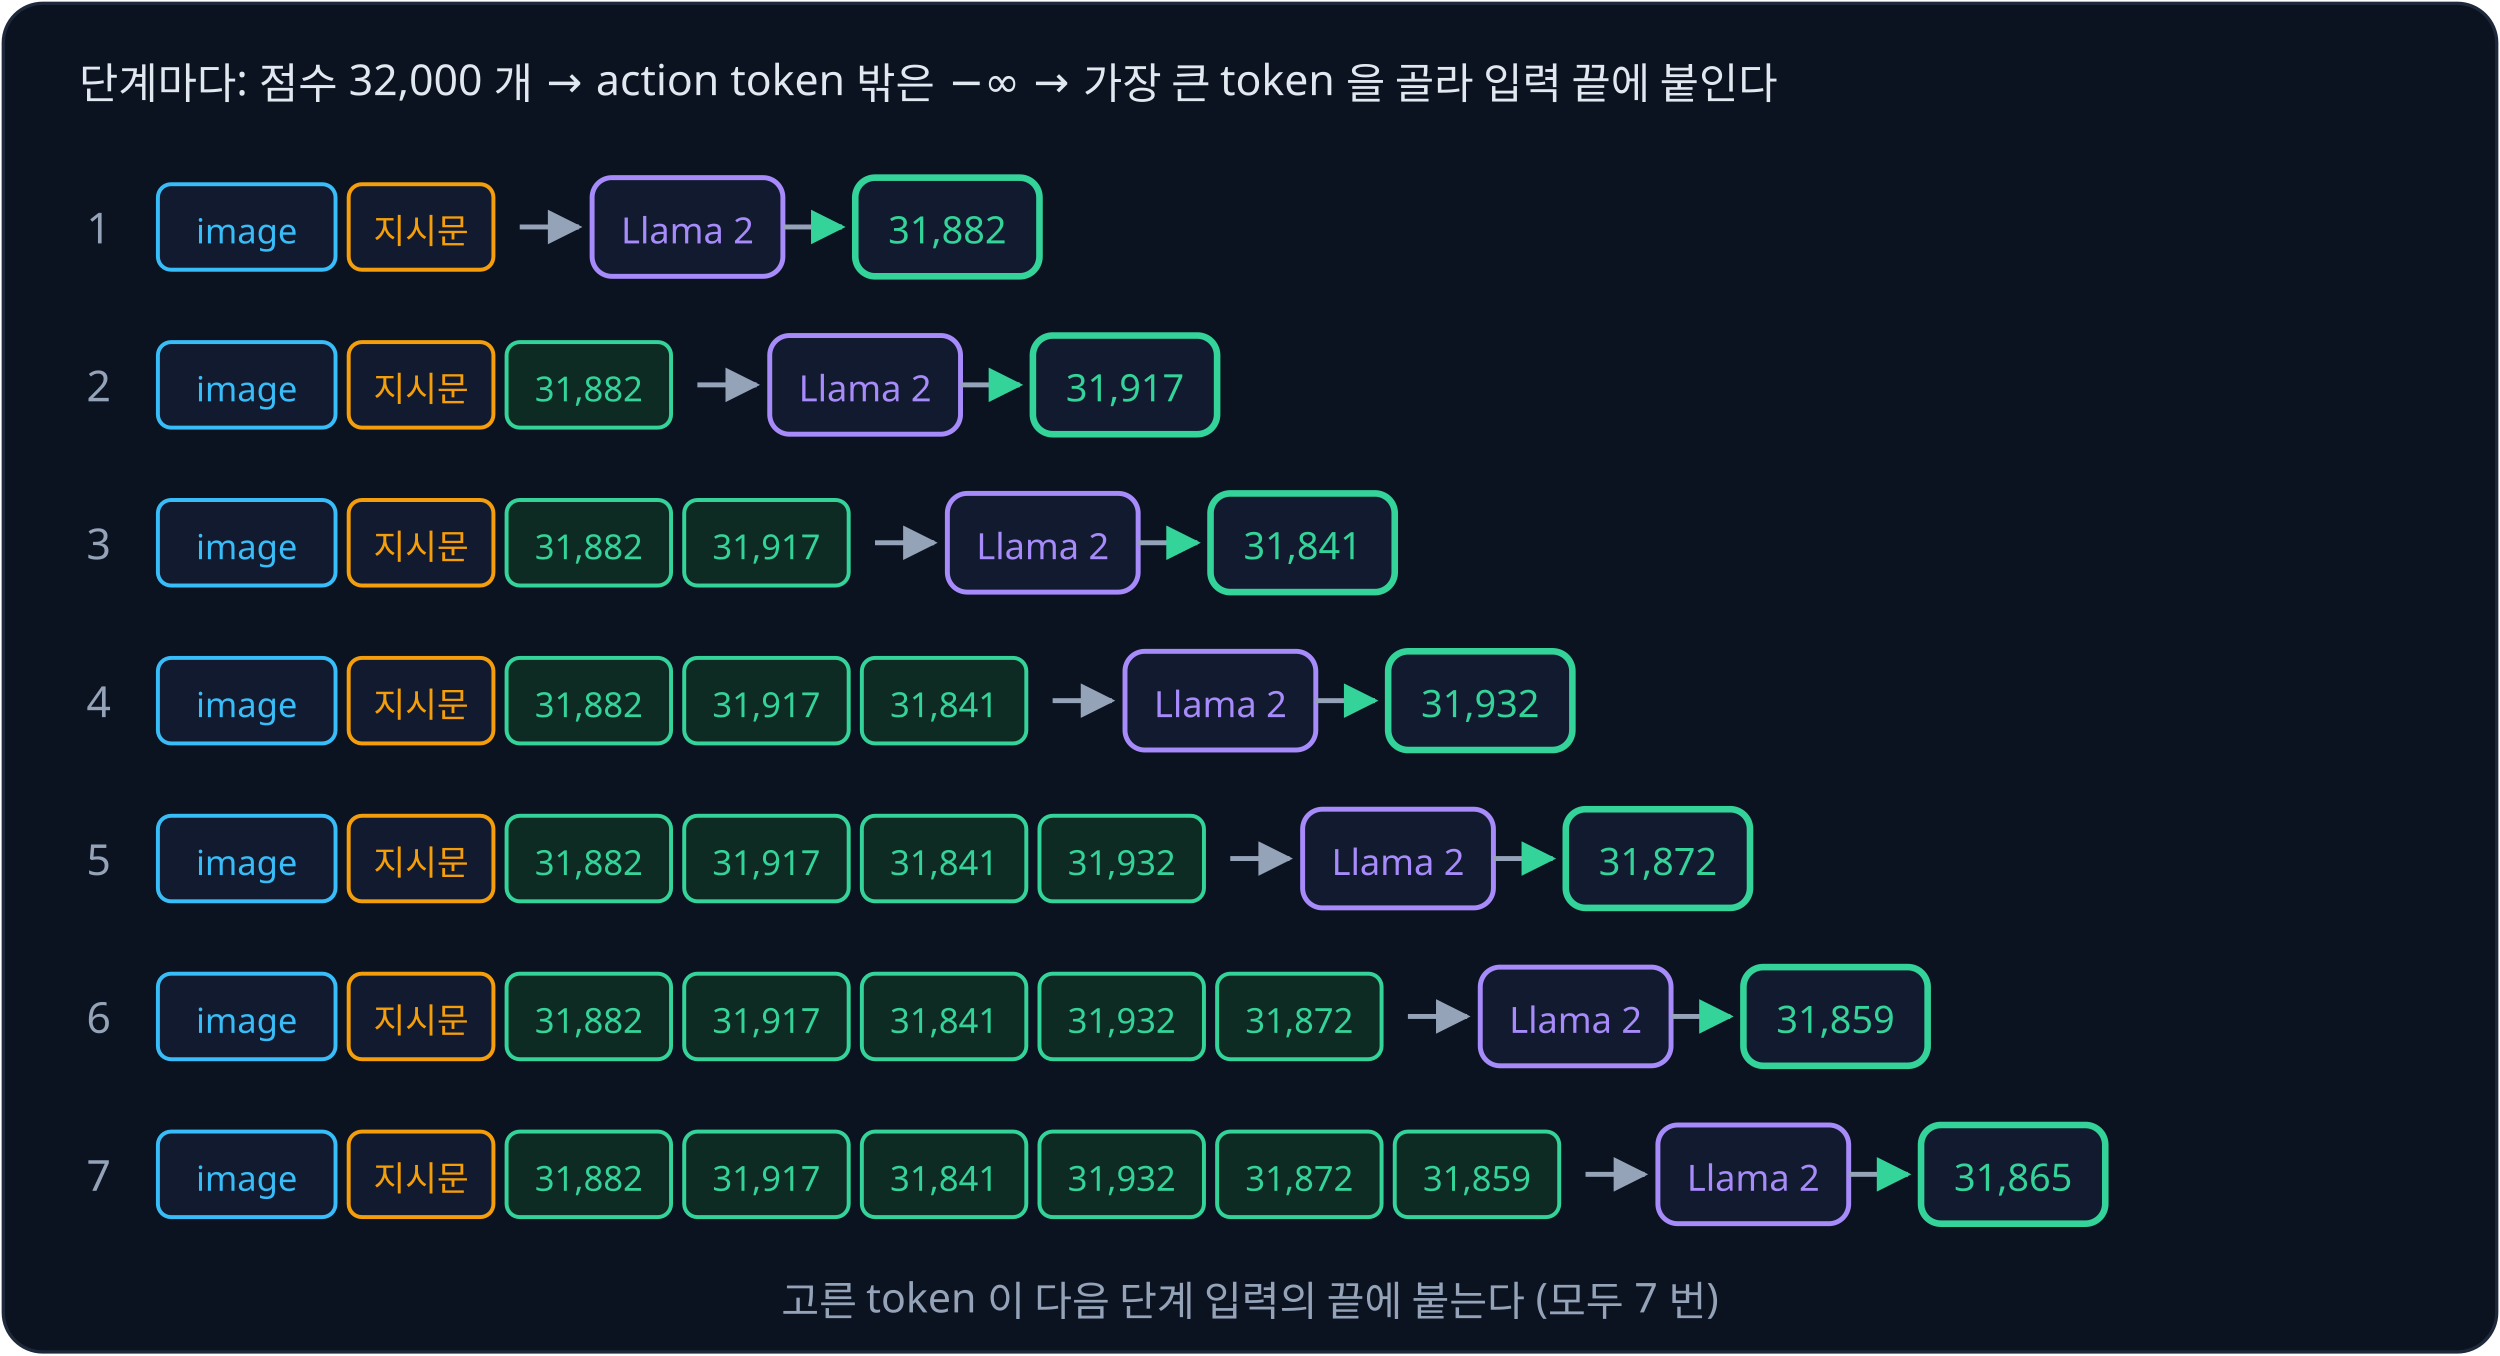
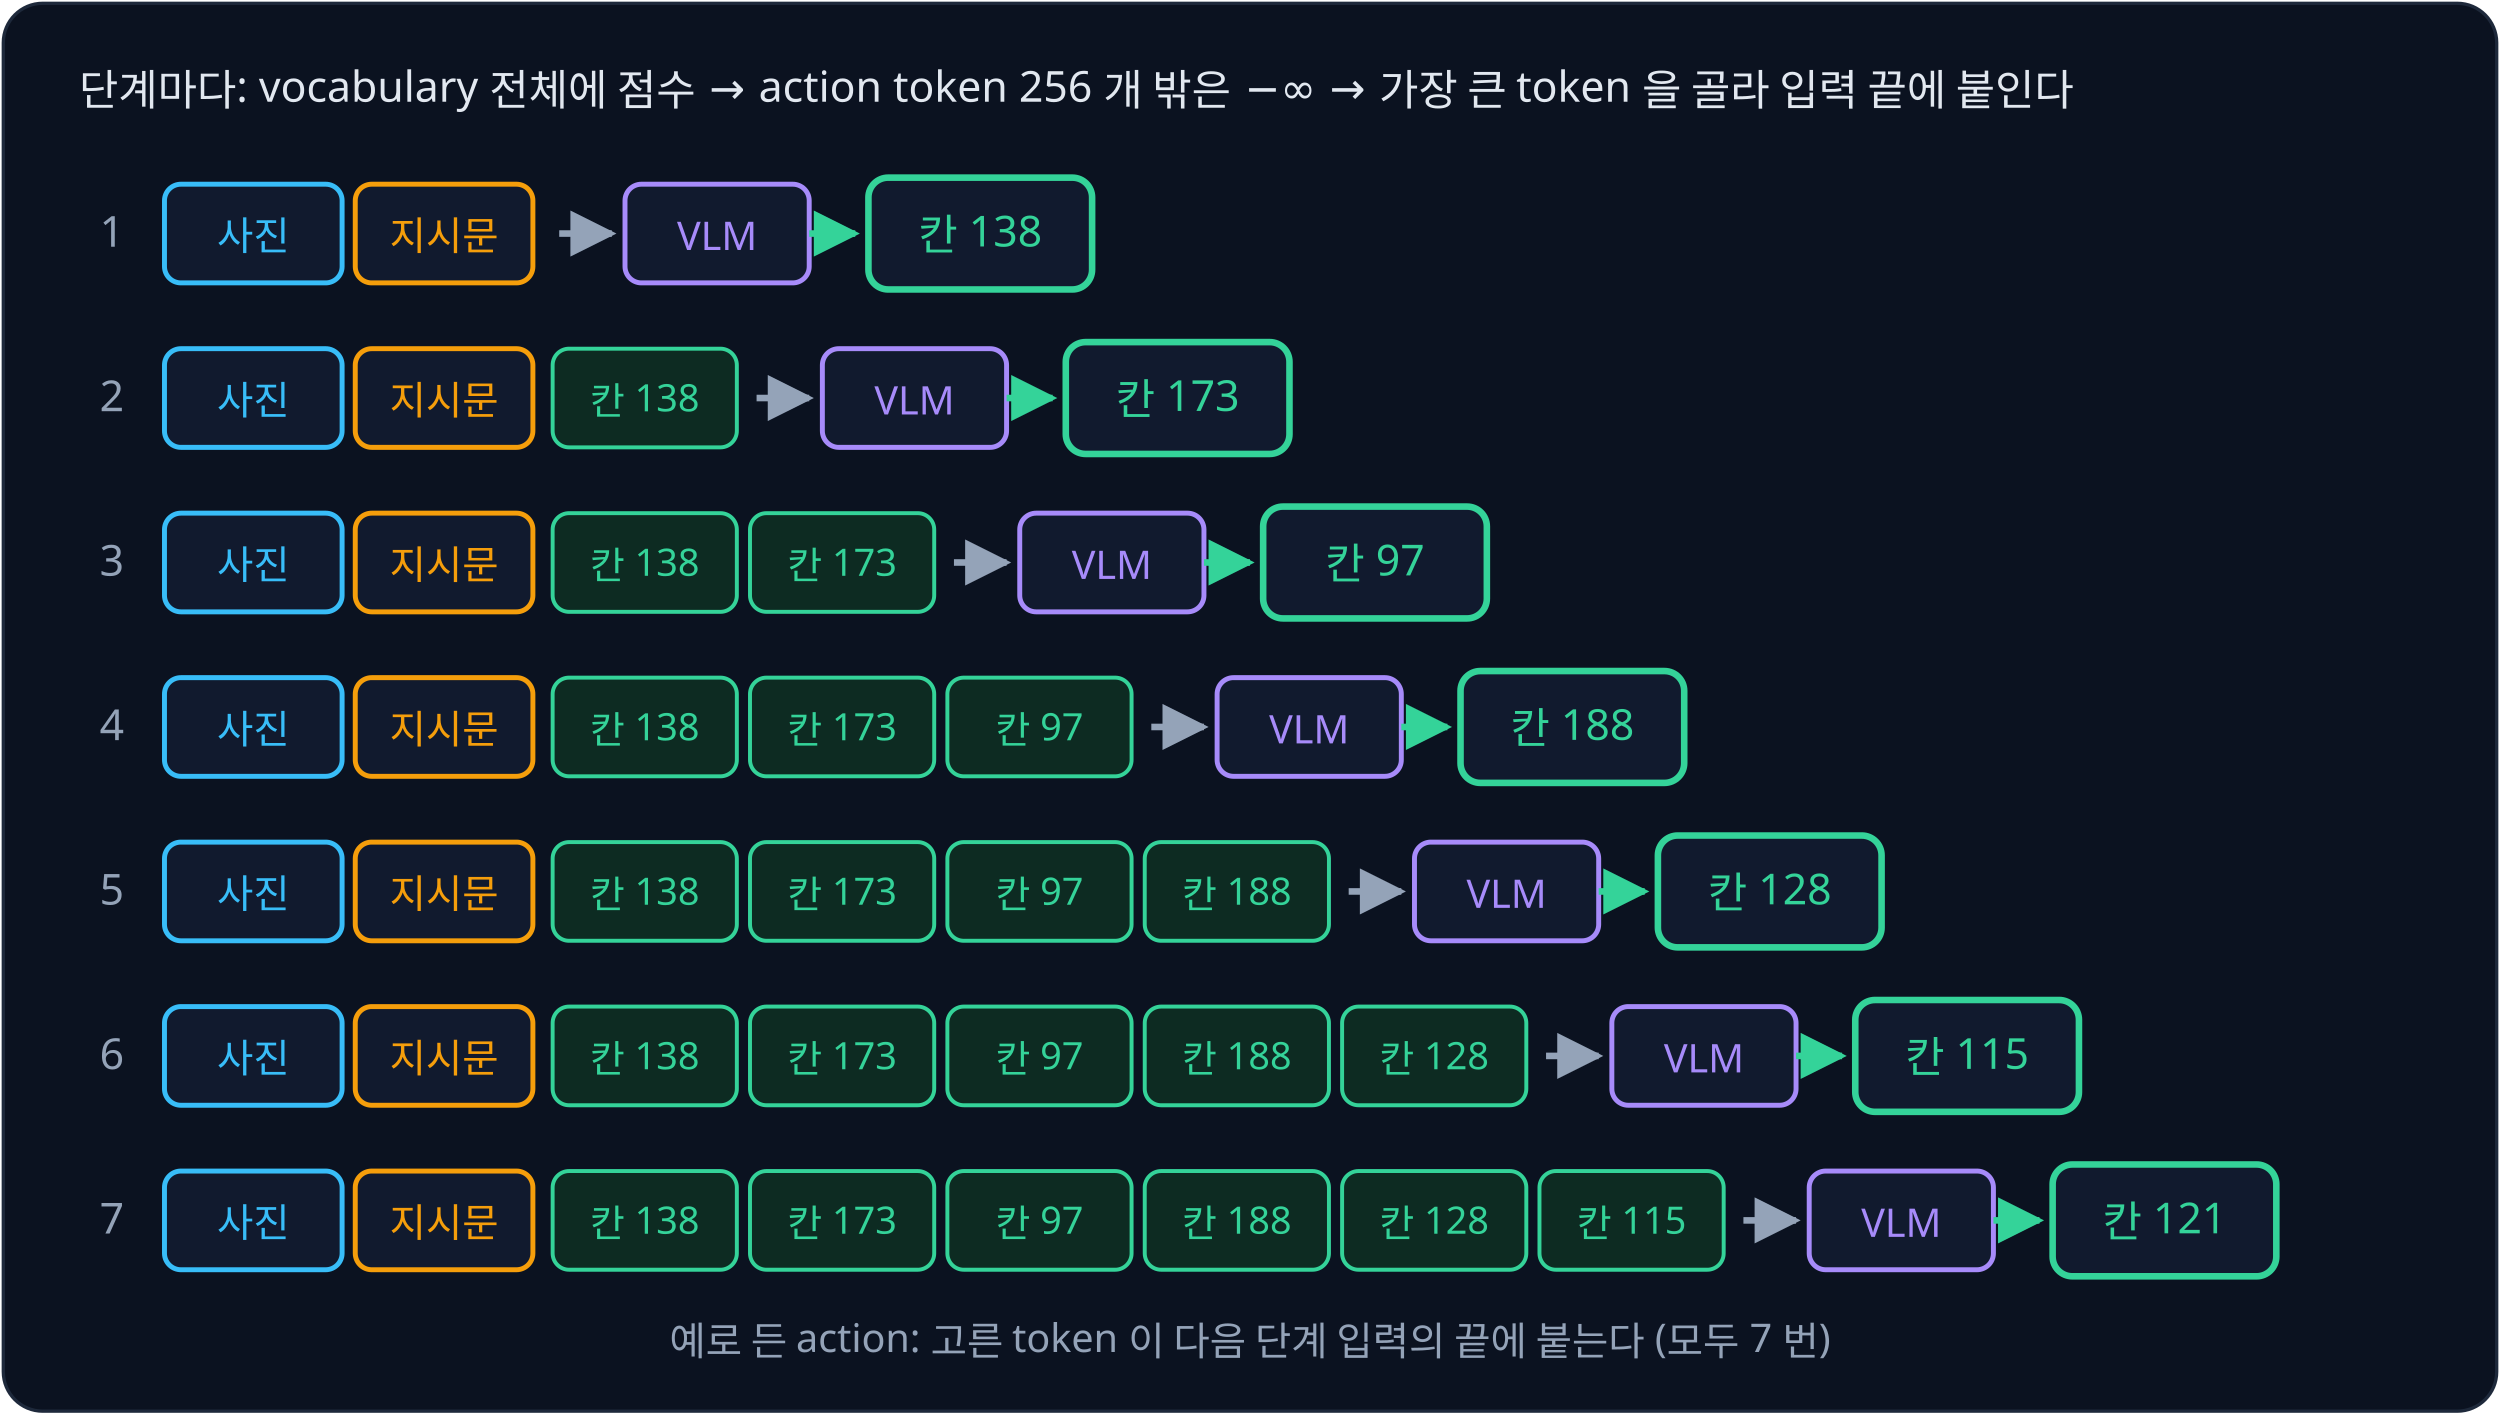
- <svg xmlns="http://www.w3.org/2000/svg" viewBox="0 0 760 412" font-family="Pretendard, 'Apple SD Gothic Neo', 'Noto Sans KR', system-ui, sans-serif">
+ <svg xmlns="http://www.w3.org/2000/svg" viewBox="0 0 760 430" font-family="Pretendard, 'Apple SD Gothic Neo', 'Noto Sans KR', system-ui, sans-serif">
  <defs>
    <marker id="arrow-gray" viewBox="0 0 10 10" refX="9" refY="5" markerWidth="7" markerHeight="7" orient="auto-start-reverse">
      <path d="M0,0 L10,5 L0,10 z" fill="#94a3b8" />
    </marker>
    <marker id="arrow-blue" viewBox="0 0 10 10" refX="9" refY="5" markerWidth="7" markerHeight="7" orient="auto-start-reverse">
      <path d="M0,0 L10,5 L0,10 z" fill="#38bdf8" />
    </marker>
    <marker id="arrow-amber" viewBox="0 0 10 10" refX="9" refY="5" markerWidth="7" markerHeight="7" orient="auto-start-reverse">
      <path d="M0,0 L10,5 L0,10 z" fill="#f59e0b" />
    </marker>
    <marker id="arrow-green" viewBox="0 0 10 10" refX="9" refY="5" markerWidth="7" markerHeight="7" orient="auto-start-reverse">
      <path d="M0,0 L10,5 L0,10 z" fill="#34d399" />
    </marker>
    <marker id="arrow-red" viewBox="0 0 10 10" refX="9" refY="5" markerWidth="7" markerHeight="7" orient="auto-start-reverse">
      <path d="M0,0 L10,5 L0,10 z" fill="#f87171" />
    </marker>
    <marker id="arrow-violet" viewBox="0 0 10 10" refX="9" refY="5" markerWidth="7" markerHeight="7" orient="auto-start-reverse">
      <path d="M0,0 L10,5 L0,10 z" fill="#a78bfa" />
    </marker>
  </defs>
-   <rect x="1" y="1" width="758" height="410" rx="12" fill="#0b1220" stroke="#1e293b" />
-   <text x="24" y="30" fill="#e2e8f0" font-size="13" text-anchor="start">단계마다: 점수 32,000 개 → action token 밖은 −∞ → 가장 큰 token 을 골라 입력 끝에 붙인다</text>
-   <text x="30" y="74" fill="#94a3b8" font-size="13" text-anchor="middle">1</text>
-   <rect x="48" y="56" width="54" height="26" rx="4" fill="#111a2e" stroke="#38bdf8" stroke-width="1.2" />
-   <text x="75" y="74" fill="#38bdf8" font-size="10.5" text-anchor="middle">image</text>
-   <rect x="106" y="56" width="44" height="26" rx="4" fill="#111a2e" stroke="#f59e0b" stroke-width="1.2" />
-   <text x="128" y="74" fill="#f59e0b" font-size="10.5" text-anchor="middle">지시문</text>
-   <line x1="158" y1="69" x2="176" y2="69" stroke="#94a3b8" stroke-width="1.5" marker-end="url(#arrow-gray)" />
-   <rect x="180" y="54" width="58" height="30" rx="6" fill="#111a2e" stroke="#a78bfa" stroke-width="1.5" />
-   <text x="209" y="74" fill="#a78bfa" font-size="11" text-anchor="middle">Llama 2</text>
-   <line x1="238" y1="69" x2="256" y2="69" stroke="#94a3b8" stroke-width="1.5" marker-end="url(#arrow-green)" />
-   <rect x="260" y="54" width="56" height="30" rx="6" fill="#111a2e" stroke="#34d399" stroke-width="2" />
-   <text x="288" y="74" fill="#34d399" font-size="11.5" text-anchor="middle">31,882</text>
-   <text x="30" y="122" fill="#94a3b8" font-size="13" text-anchor="middle">2</text>
-   <rect x="48" y="104" width="54" height="26" rx="4" fill="#111a2e" stroke="#38bdf8" stroke-width="1.2" />
-   <text x="75" y="122" fill="#38bdf8" font-size="10.5" text-anchor="middle">image</text>
-   <rect x="106" y="104" width="44" height="26" rx="4" fill="#111a2e" stroke="#f59e0b" stroke-width="1.2" />
-   <text x="128" y="122" fill="#f59e0b" font-size="10.5" text-anchor="middle">지시문</text>
-   <rect x="154" y="104" width="50" height="26" rx="4" fill="#0d2b22" stroke="#34d399" stroke-width="1.2" />
-   <text x="179" y="122" fill="#34d399" font-size="10.5" text-anchor="middle">31,882</text>
-   <line x1="212" y1="117" x2="230" y2="117" stroke="#94a3b8" stroke-width="1.5" marker-end="url(#arrow-gray)" />
-   <rect x="234" y="102" width="58" height="30" rx="6" fill="#111a2e" stroke="#a78bfa" stroke-width="1.5" />
-   <text x="263" y="122" fill="#a78bfa" font-size="11" text-anchor="middle">Llama 2</text>
-   <line x1="292" y1="117" x2="310" y2="117" stroke="#94a3b8" stroke-width="1.5" marker-end="url(#arrow-green)" />
-   <rect x="314" y="102" width="56" height="30" rx="6" fill="#111a2e" stroke="#34d399" stroke-width="2" />
-   <text x="342" y="122" fill="#34d399" font-size="11.5" text-anchor="middle">31,917</text>
-   <text x="30" y="170" fill="#94a3b8" font-size="13" text-anchor="middle">3</text>
-   <rect x="48" y="152" width="54" height="26" rx="4" fill="#111a2e" stroke="#38bdf8" stroke-width="1.2" />
-   <text x="75" y="170" fill="#38bdf8" font-size="10.5" text-anchor="middle">image</text>
-   <rect x="106" y="152" width="44" height="26" rx="4" fill="#111a2e" stroke="#f59e0b" stroke-width="1.2" />
-   <text x="128" y="170" fill="#f59e0b" font-size="10.5" text-anchor="middle">지시문</text>
-   <rect x="154" y="152" width="50" height="26" rx="4" fill="#0d2b22" stroke="#34d399" stroke-width="1.2" />
-   <text x="179" y="170" fill="#34d399" font-size="10.5" text-anchor="middle">31,882</text>
-   <rect x="208" y="152" width="50" height="26" rx="4" fill="#0d2b22" stroke="#34d399" stroke-width="1.2" />
-   <text x="233" y="170" fill="#34d399" font-size="10.5" text-anchor="middle">31,917</text>
-   <line x1="266" y1="165" x2="284" y2="165" stroke="#94a3b8" stroke-width="1.5" marker-end="url(#arrow-gray)" />
-   <rect x="288" y="150" width="58" height="30" rx="6" fill="#111a2e" stroke="#a78bfa" stroke-width="1.5" />
-   <text x="317" y="170" fill="#a78bfa" font-size="11" text-anchor="middle">Llama 2</text>
-   <line x1="346" y1="165" x2="364" y2="165" stroke="#94a3b8" stroke-width="1.5" marker-end="url(#arrow-green)" />
-   <rect x="368" y="150" width="56" height="30" rx="6" fill="#111a2e" stroke="#34d399" stroke-width="2" />
-   <text x="396" y="170" fill="#34d399" font-size="11.5" text-anchor="middle">31,841</text>
-   <text x="30" y="218" fill="#94a3b8" font-size="13" text-anchor="middle">4</text>
-   <rect x="48" y="200" width="54" height="26" rx="4" fill="#111a2e" stroke="#38bdf8" stroke-width="1.2" />
-   <text x="75" y="218" fill="#38bdf8" font-size="10.5" text-anchor="middle">image</text>
-   <rect x="106" y="200" width="44" height="26" rx="4" fill="#111a2e" stroke="#f59e0b" stroke-width="1.2" />
-   <text x="128" y="218" fill="#f59e0b" font-size="10.5" text-anchor="middle">지시문</text>
-   <rect x="154" y="200" width="50" height="26" rx="4" fill="#0d2b22" stroke="#34d399" stroke-width="1.2" />
-   <text x="179" y="218" fill="#34d399" font-size="10.5" text-anchor="middle">31,882</text>
-   <rect x="208" y="200" width="50" height="26" rx="4" fill="#0d2b22" stroke="#34d399" stroke-width="1.2" />
-   <text x="233" y="218" fill="#34d399" font-size="10.5" text-anchor="middle">31,917</text>
-   <rect x="262" y="200" width="50" height="26" rx="4" fill="#0d2b22" stroke="#34d399" stroke-width="1.2" />
-   <text x="287" y="218" fill="#34d399" font-size="10.5" text-anchor="middle">31,841</text>
-   <line x1="320" y1="213" x2="338" y2="213" stroke="#94a3b8" stroke-width="1.5" marker-end="url(#arrow-gray)" />
-   <rect x="342" y="198" width="58" height="30" rx="6" fill="#111a2e" stroke="#a78bfa" stroke-width="1.5" />
-   <text x="371" y="218" fill="#a78bfa" font-size="11" text-anchor="middle">Llama 2</text>
-   <line x1="400" y1="213" x2="418" y2="213" stroke="#94a3b8" stroke-width="1.5" marker-end="url(#arrow-green)" />
-   <rect x="422" y="198" width="56" height="30" rx="6" fill="#111a2e" stroke="#34d399" stroke-width="2" />
-   <text x="450" y="218" fill="#34d399" font-size="11.5" text-anchor="middle">31,932</text>
-   <text x="30" y="266" fill="#94a3b8" font-size="13" text-anchor="middle">5</text>
-   <rect x="48" y="248" width="54" height="26" rx="4" fill="#111a2e" stroke="#38bdf8" stroke-width="1.2" />
-   <text x="75" y="266" fill="#38bdf8" font-size="10.5" text-anchor="middle">image</text>
-   <rect x="106" y="248" width="44" height="26" rx="4" fill="#111a2e" stroke="#f59e0b" stroke-width="1.2" />
-   <text x="128" y="266" fill="#f59e0b" font-size="10.5" text-anchor="middle">지시문</text>
-   <rect x="154" y="248" width="50" height="26" rx="4" fill="#0d2b22" stroke="#34d399" stroke-width="1.2" />
-   <text x="179" y="266" fill="#34d399" font-size="10.5" text-anchor="middle">31,882</text>
-   <rect x="208" y="248" width="50" height="26" rx="4" fill="#0d2b22" stroke="#34d399" stroke-width="1.2" />
-   <text x="233" y="266" fill="#34d399" font-size="10.5" text-anchor="middle">31,917</text>
-   <rect x="262" y="248" width="50" height="26" rx="4" fill="#0d2b22" stroke="#34d399" stroke-width="1.2" />
-   <text x="287" y="266" fill="#34d399" font-size="10.5" text-anchor="middle">31,841</text>
-   <rect x="316" y="248" width="50" height="26" rx="4" fill="#0d2b22" stroke="#34d399" stroke-width="1.2" />
-   <text x="341" y="266" fill="#34d399" font-size="10.5" text-anchor="middle">31,932</text>
-   <line x1="374" y1="261" x2="392" y2="261" stroke="#94a3b8" stroke-width="1.5" marker-end="url(#arrow-gray)" />
-   <rect x="396" y="246" width="58" height="30" rx="6" fill="#111a2e" stroke="#a78bfa" stroke-width="1.5" />
-   <text x="425" y="266" fill="#a78bfa" font-size="11" text-anchor="middle">Llama 2</text>
-   <line x1="454" y1="261" x2="472" y2="261" stroke="#94a3b8" stroke-width="1.5" marker-end="url(#arrow-green)" />
-   <rect x="476" y="246" width="56" height="30" rx="6" fill="#111a2e" stroke="#34d399" stroke-width="2" />
-   <text x="504" y="266" fill="#34d399" font-size="11.5" text-anchor="middle">31,872</text>
-   <text x="30" y="314" fill="#94a3b8" font-size="13" text-anchor="middle">6</text>
-   <rect x="48" y="296" width="54" height="26" rx="4" fill="#111a2e" stroke="#38bdf8" stroke-width="1.2" />
-   <text x="75" y="314" fill="#38bdf8" font-size="10.5" text-anchor="middle">image</text>
-   <rect x="106" y="296" width="44" height="26" rx="4" fill="#111a2e" stroke="#f59e0b" stroke-width="1.2" />
-   <text x="128" y="314" fill="#f59e0b" font-size="10.5" text-anchor="middle">지시문</text>
-   <rect x="154" y="296" width="50" height="26" rx="4" fill="#0d2b22" stroke="#34d399" stroke-width="1.2" />
-   <text x="179" y="314" fill="#34d399" font-size="10.5" text-anchor="middle">31,882</text>
-   <rect x="208" y="296" width="50" height="26" rx="4" fill="#0d2b22" stroke="#34d399" stroke-width="1.2" />
-   <text x="233" y="314" fill="#34d399" font-size="10.5" text-anchor="middle">31,917</text>
-   <rect x="262" y="296" width="50" height="26" rx="4" fill="#0d2b22" stroke="#34d399" stroke-width="1.2" />
-   <text x="287" y="314" fill="#34d399" font-size="10.5" text-anchor="middle">31,841</text>
-   <rect x="316" y="296" width="50" height="26" rx="4" fill="#0d2b22" stroke="#34d399" stroke-width="1.2" />
-   <text x="341" y="314" fill="#34d399" font-size="10.5" text-anchor="middle">31,932</text>
-   <rect x="370" y="296" width="50" height="26" rx="4" fill="#0d2b22" stroke="#34d399" stroke-width="1.2" />
-   <text x="395" y="314" fill="#34d399" font-size="10.5" text-anchor="middle">31,872</text>
-   <line x1="428" y1="309" x2="446" y2="309" stroke="#94a3b8" stroke-width="1.5" marker-end="url(#arrow-gray)" />
-   <rect x="450" y="294" width="58" height="30" rx="6" fill="#111a2e" stroke="#a78bfa" stroke-width="1.5" />
-   <text x="479" y="314" fill="#a78bfa" font-size="11" text-anchor="middle">Llama 2</text>
-   <line x1="508" y1="309" x2="526" y2="309" stroke="#94a3b8" stroke-width="1.5" marker-end="url(#arrow-green)" />
-   <rect x="530" y="294" width="56" height="30" rx="6" fill="#111a2e" stroke="#34d399" stroke-width="2" />
-   <text x="558" y="314" fill="#34d399" font-size="11.5" text-anchor="middle">31,859</text>
-   <text x="30" y="362" fill="#94a3b8" font-size="13" text-anchor="middle">7</text>
-   <rect x="48" y="344" width="54" height="26" rx="4" fill="#111a2e" stroke="#38bdf8" stroke-width="1.2" />
-   <text x="75" y="362" fill="#38bdf8" font-size="10.5" text-anchor="middle">image</text>
-   <rect x="106" y="344" width="44" height="26" rx="4" fill="#111a2e" stroke="#f59e0b" stroke-width="1.2" />
-   <text x="128" y="362" fill="#f59e0b" font-size="10.5" text-anchor="middle">지시문</text>
-   <rect x="154" y="344" width="50" height="26" rx="4" fill="#0d2b22" stroke="#34d399" stroke-width="1.2" />
-   <text x="179" y="362" fill="#34d399" font-size="10.5" text-anchor="middle">31,882</text>
-   <rect x="208" y="344" width="50" height="26" rx="4" fill="#0d2b22" stroke="#34d399" stroke-width="1.2" />
-   <text x="233" y="362" fill="#34d399" font-size="10.5" text-anchor="middle">31,917</text>
-   <rect x="262" y="344" width="50" height="26" rx="4" fill="#0d2b22" stroke="#34d399" stroke-width="1.2" />
-   <text x="287" y="362" fill="#34d399" font-size="10.5" text-anchor="middle">31,841</text>
-   <rect x="316" y="344" width="50" height="26" rx="4" fill="#0d2b22" stroke="#34d399" stroke-width="1.2" />
-   <text x="341" y="362" fill="#34d399" font-size="10.5" text-anchor="middle">31,932</text>
-   <rect x="370" y="344" width="50" height="26" rx="4" fill="#0d2b22" stroke="#34d399" stroke-width="1.2" />
-   <text x="395" y="362" fill="#34d399" font-size="10.5" text-anchor="middle">31,872</text>
-   <rect x="424" y="344" width="50" height="26" rx="4" fill="#0d2b22" stroke="#34d399" stroke-width="1.2" />
-   <text x="449" y="362" fill="#34d399" font-size="10.5" text-anchor="middle">31,859</text>
-   <line x1="482" y1="357" x2="500" y2="357" stroke="#94a3b8" stroke-width="1.5" marker-end="url(#arrow-gray)" />
-   <rect x="504" y="342" width="58" height="30" rx="6" fill="#111a2e" stroke="#a78bfa" stroke-width="1.5" />
-   <text x="533" y="362" fill="#a78bfa" font-size="11" text-anchor="middle">Llama 2</text>
-   <line x1="562" y1="357" x2="580" y2="357" stroke="#94a3b8" stroke-width="1.5" marker-end="url(#arrow-green)" />
-   <rect x="584" y="342" width="56" height="30" rx="6" fill="#111a2e" stroke="#34d399" stroke-width="2" />
-   <text x="612" y="362" fill="#34d399" font-size="11.5" text-anchor="middle">31,865</text>
-   <text x="380" y="400" fill="#94a3b8" font-size="12.5" text-anchor="middle">고른 token 이 다음 단계 입력의 끝에 붙는다 (모두 7 번)</text>
+   <rect x="1" y="1" width="758" height="428" rx="12" fill="#0b1220" stroke="#1e293b" />
+   <text x="24" y="32" fill="#e2e8f0" font-size="13" text-anchor="start">단계마다: vocabulary 전체에 점수 → action token 256 개 밖은 −∞ → 가장 큰 token 을 골라 입력 끝에 붙인다</text>
+   <text x="34" y="75" fill="#94a3b8" font-size="13" text-anchor="middle">1</text>
+   <rect x="50" y="56" width="54" height="30" rx="5" fill="#111a2e" stroke="#38bdf8" stroke-width="1.5" />
+   <text x="77" y="76" fill="#38bdf8" font-size="12" text-anchor="middle">사진</text>
+   <rect x="108" y="56" width="54" height="30" rx="5" fill="#111a2e" stroke="#f59e0b" stroke-width="1.5" />
+   <text x="135" y="76" fill="#f59e0b" font-size="12" text-anchor="middle">지시문</text>
+   <line x1="170" y1="71" x2="186" y2="71" stroke="#94a3b8" stroke-width="2" marker-end="url(#arrow-gray)" />
+   <rect x="190" y="56" width="56" height="30" rx="5" fill="#111a2e" stroke="#a78bfa" stroke-width="1.5" />
+   <text x="218" y="76" fill="#a78bfa" font-size="12" text-anchor="middle">VLM</text>
+   <line x1="246" y1="71" x2="260" y2="71" stroke="#34d399" stroke-width="2" marker-end="url(#arrow-green)" />
+   <rect x="264" y="54" width="68" height="34" rx="6" fill="#111a2e" stroke="#34d399" stroke-width="2" />
+   <text x="298" y="76" fill="#34d399" font-size="13" text-anchor="middle">칸 138</text>
+   <text x="34" y="125" fill="#94a3b8" font-size="13" text-anchor="middle">2</text>
+   <rect x="50" y="106" width="54" height="30" rx="5" fill="#111a2e" stroke="#38bdf8" stroke-width="1.5" />
+   <text x="77" y="126" fill="#38bdf8" font-size="12" text-anchor="middle">사진</text>
+   <rect x="108" y="106" width="54" height="30" rx="5" fill="#111a2e" stroke="#f59e0b" stroke-width="1.5" />
+   <text x="135" y="126" fill="#f59e0b" font-size="12" text-anchor="middle">지시문</text>
+   <rect x="168" y="106" width="56" height="30" rx="5" fill="#0d2b22" stroke="#34d399" stroke-width="1.2" />
+   <text x="196" y="126" fill="#34d399" font-size="11.5" text-anchor="middle">칸 138</text>
+   <line x1="230" y1="121" x2="246" y2="121" stroke="#94a3b8" stroke-width="2" marker-end="url(#arrow-gray)" />
+   <rect x="250" y="106" width="56" height="30" rx="5" fill="#111a2e" stroke="#a78bfa" stroke-width="1.5" />
+   <text x="278" y="126" fill="#a78bfa" font-size="12" text-anchor="middle">VLM</text>
+   <line x1="306" y1="121" x2="320" y2="121" stroke="#34d399" stroke-width="2" marker-end="url(#arrow-green)" />
+   <rect x="324" y="104" width="68" height="34" rx="6" fill="#111a2e" stroke="#34d399" stroke-width="2" />
+   <text x="358" y="126" fill="#34d399" font-size="13" text-anchor="middle">칸 173</text>
+   <text x="34" y="175" fill="#94a3b8" font-size="13" text-anchor="middle">3</text>
+   <rect x="50" y="156" width="54" height="30" rx="5" fill="#111a2e" stroke="#38bdf8" stroke-width="1.5" />
+   <text x="77" y="176" fill="#38bdf8" font-size="12" text-anchor="middle">사진</text>
+   <rect x="108" y="156" width="54" height="30" rx="5" fill="#111a2e" stroke="#f59e0b" stroke-width="1.5" />
+   <text x="135" y="176" fill="#f59e0b" font-size="12" text-anchor="middle">지시문</text>
+   <rect x="168" y="156" width="56" height="30" rx="5" fill="#0d2b22" stroke="#34d399" stroke-width="1.2" />
+   <text x="196" y="176" fill="#34d399" font-size="11.5" text-anchor="middle">칸 138</text>
+   <rect x="228" y="156" width="56" height="30" rx="5" fill="#0d2b22" stroke="#34d399" stroke-width="1.2" />
+   <text x="256" y="176" fill="#34d399" font-size="11.5" text-anchor="middle">칸 173</text>
+   <line x1="290" y1="171" x2="306" y2="171" stroke="#94a3b8" stroke-width="2" marker-end="url(#arrow-gray)" />
+   <rect x="310" y="156" width="56" height="30" rx="5" fill="#111a2e" stroke="#a78bfa" stroke-width="1.5" />
+   <text x="338" y="176" fill="#a78bfa" font-size="12" text-anchor="middle">VLM</text>
+   <line x1="366" y1="171" x2="380" y2="171" stroke="#34d399" stroke-width="2" marker-end="url(#arrow-green)" />
+   <rect x="384" y="154" width="68" height="34" rx="6" fill="#111a2e" stroke="#34d399" stroke-width="2" />
+   <text x="418" y="176" fill="#34d399" font-size="13" text-anchor="middle">칸 97</text>
+   <text x="34" y="225" fill="#94a3b8" font-size="13" text-anchor="middle">4</text>
+   <rect x="50" y="206" width="54" height="30" rx="5" fill="#111a2e" stroke="#38bdf8" stroke-width="1.5" />
+   <text x="77" y="226" fill="#38bdf8" font-size="12" text-anchor="middle">사진</text>
+   <rect x="108" y="206" width="54" height="30" rx="5" fill="#111a2e" stroke="#f59e0b" stroke-width="1.5" />
+   <text x="135" y="226" fill="#f59e0b" font-size="12" text-anchor="middle">지시문</text>
+   <rect x="168" y="206" width="56" height="30" rx="5" fill="#0d2b22" stroke="#34d399" stroke-width="1.2" />
+   <text x="196" y="226" fill="#34d399" font-size="11.5" text-anchor="middle">칸 138</text>
+   <rect x="228" y="206" width="56" height="30" rx="5" fill="#0d2b22" stroke="#34d399" stroke-width="1.2" />
+   <text x="256" y="226" fill="#34d399" font-size="11.5" text-anchor="middle">칸 173</text>
+   <rect x="288" y="206" width="56" height="30" rx="5" fill="#0d2b22" stroke="#34d399" stroke-width="1.2" />
+   <text x="316" y="226" fill="#34d399" font-size="11.5" text-anchor="middle">칸 97</text>
+   <line x1="350" y1="221" x2="366" y2="221" stroke="#94a3b8" stroke-width="2" marker-end="url(#arrow-gray)" />
+   <rect x="370" y="206" width="56" height="30" rx="5" fill="#111a2e" stroke="#a78bfa" stroke-width="1.5" />
+   <text x="398" y="226" fill="#a78bfa" font-size="12" text-anchor="middle">VLM</text>
+   <line x1="426" y1="221" x2="440" y2="221" stroke="#34d399" stroke-width="2" marker-end="url(#arrow-green)" />
+   <rect x="444" y="204" width="68" height="34" rx="6" fill="#111a2e" stroke="#34d399" stroke-width="2" />
+   <text x="478" y="226" fill="#34d399" font-size="13" text-anchor="middle">칸 188</text>
+   <text x="34" y="275" fill="#94a3b8" font-size="13" text-anchor="middle">5</text>
+   <rect x="50" y="256" width="54" height="30" rx="5" fill="#111a2e" stroke="#38bdf8" stroke-width="1.5" />
+   <text x="77" y="276" fill="#38bdf8" font-size="12" text-anchor="middle">사진</text>
+   <rect x="108" y="256" width="54" height="30" rx="5" fill="#111a2e" stroke="#f59e0b" stroke-width="1.5" />
+   <text x="135" y="276" fill="#f59e0b" font-size="12" text-anchor="middle">지시문</text>
+   <rect x="168" y="256" width="56" height="30" rx="5" fill="#0d2b22" stroke="#34d399" stroke-width="1.2" />
+   <text x="196" y="276" fill="#34d399" font-size="11.5" text-anchor="middle">칸 138</text>
+   <rect x="228" y="256" width="56" height="30" rx="5" fill="#0d2b22" stroke="#34d399" stroke-width="1.2" />
+   <text x="256" y="276" fill="#34d399" font-size="11.5" text-anchor="middle">칸 173</text>
+   <rect x="288" y="256" width="56" height="30" rx="5" fill="#0d2b22" stroke="#34d399" stroke-width="1.2" />
+   <text x="316" y="276" fill="#34d399" font-size="11.5" text-anchor="middle">칸 97</text>
+   <rect x="348" y="256" width="56" height="30" rx="5" fill="#0d2b22" stroke="#34d399" stroke-width="1.2" />
+   <text x="376" y="276" fill="#34d399" font-size="11.5" text-anchor="middle">칸 188</text>
+   <line x1="410" y1="271" x2="426" y2="271" stroke="#94a3b8" stroke-width="2" marker-end="url(#arrow-gray)" />
+   <rect x="430" y="256" width="56" height="30" rx="5" fill="#111a2e" stroke="#a78bfa" stroke-width="1.5" />
+   <text x="458" y="276" fill="#a78bfa" font-size="12" text-anchor="middle">VLM</text>
+   <line x1="486" y1="271" x2="500" y2="271" stroke="#34d399" stroke-width="2" marker-end="url(#arrow-green)" />
+   <rect x="504" y="254" width="68" height="34" rx="6" fill="#111a2e" stroke="#34d399" stroke-width="2" />
+   <text x="538" y="276" fill="#34d399" font-size="13" text-anchor="middle">칸 128</text>
+   <text x="34" y="325" fill="#94a3b8" font-size="13" text-anchor="middle">6</text>
+   <rect x="50" y="306" width="54" height="30" rx="5" fill="#111a2e" stroke="#38bdf8" stroke-width="1.5" />
+   <text x="77" y="326" fill="#38bdf8" font-size="12" text-anchor="middle">사진</text>
+   <rect x="108" y="306" width="54" height="30" rx="5" fill="#111a2e" stroke="#f59e0b" stroke-width="1.5" />
+   <text x="135" y="326" fill="#f59e0b" font-size="12" text-anchor="middle">지시문</text>
+   <rect x="168" y="306" width="56" height="30" rx="5" fill="#0d2b22" stroke="#34d399" stroke-width="1.2" />
+   <text x="196" y="326" fill="#34d399" font-size="11.5" text-anchor="middle">칸 138</text>
+   <rect x="228" y="306" width="56" height="30" rx="5" fill="#0d2b22" stroke="#34d399" stroke-width="1.2" />
+   <text x="256" y="326" fill="#34d399" font-size="11.5" text-anchor="middle">칸 173</text>
+   <rect x="288" y="306" width="56" height="30" rx="5" fill="#0d2b22" stroke="#34d399" stroke-width="1.2" />
+   <text x="316" y="326" fill="#34d399" font-size="11.5" text-anchor="middle">칸 97</text>
+   <rect x="348" y="306" width="56" height="30" rx="5" fill="#0d2b22" stroke="#34d399" stroke-width="1.2" />
+   <text x="376" y="326" fill="#34d399" font-size="11.5" text-anchor="middle">칸 188</text>
+   <rect x="408" y="306" width="56" height="30" rx="5" fill="#0d2b22" stroke="#34d399" stroke-width="1.2" />
+   <text x="436" y="326" fill="#34d399" font-size="11.5" text-anchor="middle">칸 128</text>
+   <line x1="470" y1="321" x2="486" y2="321" stroke="#94a3b8" stroke-width="2" marker-end="url(#arrow-gray)" />
+   <rect x="490" y="306" width="56" height="30" rx="5" fill="#111a2e" stroke="#a78bfa" stroke-width="1.5" />
+   <text x="518" y="326" fill="#a78bfa" font-size="12" text-anchor="middle">VLM</text>
+   <line x1="546" y1="321" x2="560" y2="321" stroke="#34d399" stroke-width="2" marker-end="url(#arrow-green)" />
+   <rect x="564" y="304" width="68" height="34" rx="6" fill="#111a2e" stroke="#34d399" stroke-width="2" />
+   <text x="598" y="326" fill="#34d399" font-size="13" text-anchor="middle">칸 115</text>
+   <text x="34" y="375" fill="#94a3b8" font-size="13" text-anchor="middle">7</text>
+   <rect x="50" y="356" width="54" height="30" rx="5" fill="#111a2e" stroke="#38bdf8" stroke-width="1.5" />
+   <text x="77" y="376" fill="#38bdf8" font-size="12" text-anchor="middle">사진</text>
+   <rect x="108" y="356" width="54" height="30" rx="5" fill="#111a2e" stroke="#f59e0b" stroke-width="1.5" />
+   <text x="135" y="376" fill="#f59e0b" font-size="12" text-anchor="middle">지시문</text>
+   <rect x="168" y="356" width="56" height="30" rx="5" fill="#0d2b22" stroke="#34d399" stroke-width="1.2" />
+   <text x="196" y="376" fill="#34d399" font-size="11.5" text-anchor="middle">칸 138</text>
+   <rect x="228" y="356" width="56" height="30" rx="5" fill="#0d2b22" stroke="#34d399" stroke-width="1.2" />
+   <text x="256" y="376" fill="#34d399" font-size="11.5" text-anchor="middle">칸 173</text>
+   <rect x="288" y="356" width="56" height="30" rx="5" fill="#0d2b22" stroke="#34d399" stroke-width="1.2" />
+   <text x="316" y="376" fill="#34d399" font-size="11.5" text-anchor="middle">칸 97</text>
+   <rect x="348" y="356" width="56" height="30" rx="5" fill="#0d2b22" stroke="#34d399" stroke-width="1.2" />
+   <text x="376" y="376" fill="#34d399" font-size="11.5" text-anchor="middle">칸 188</text>
+   <rect x="408" y="356" width="56" height="30" rx="5" fill="#0d2b22" stroke="#34d399" stroke-width="1.2" />
+   <text x="436" y="376" fill="#34d399" font-size="11.5" text-anchor="middle">칸 128</text>
+   <rect x="468" y="356" width="56" height="30" rx="5" fill="#0d2b22" stroke="#34d399" stroke-width="1.2" />
+   <text x="496" y="376" fill="#34d399" font-size="11.5" text-anchor="middle">칸 115</text>
+   <line x1="530" y1="371" x2="546" y2="371" stroke="#94a3b8" stroke-width="2" marker-end="url(#arrow-gray)" />
+   <rect x="550" y="356" width="56" height="30" rx="5" fill="#111a2e" stroke="#a78bfa" stroke-width="1.5" />
+   <text x="578" y="376" fill="#a78bfa" font-size="12" text-anchor="middle">VLM</text>
+   <line x1="606" y1="371" x2="620" y2="371" stroke="#34d399" stroke-width="2" marker-end="url(#arrow-green)" />
+   <rect x="624" y="354" width="68" height="34" rx="6" fill="#111a2e" stroke="#34d399" stroke-width="2" />
+   <text x="658" y="376" fill="#34d399" font-size="13" text-anchor="middle">칸 121</text>
+   <text x="380" y="412" fill="#94a3b8" font-size="12" text-anchor="middle">예로 든 action: 고른 token 이 다음 단계 입력의 끝에 붙는다 (모두 7 번)</text>
</svg>
